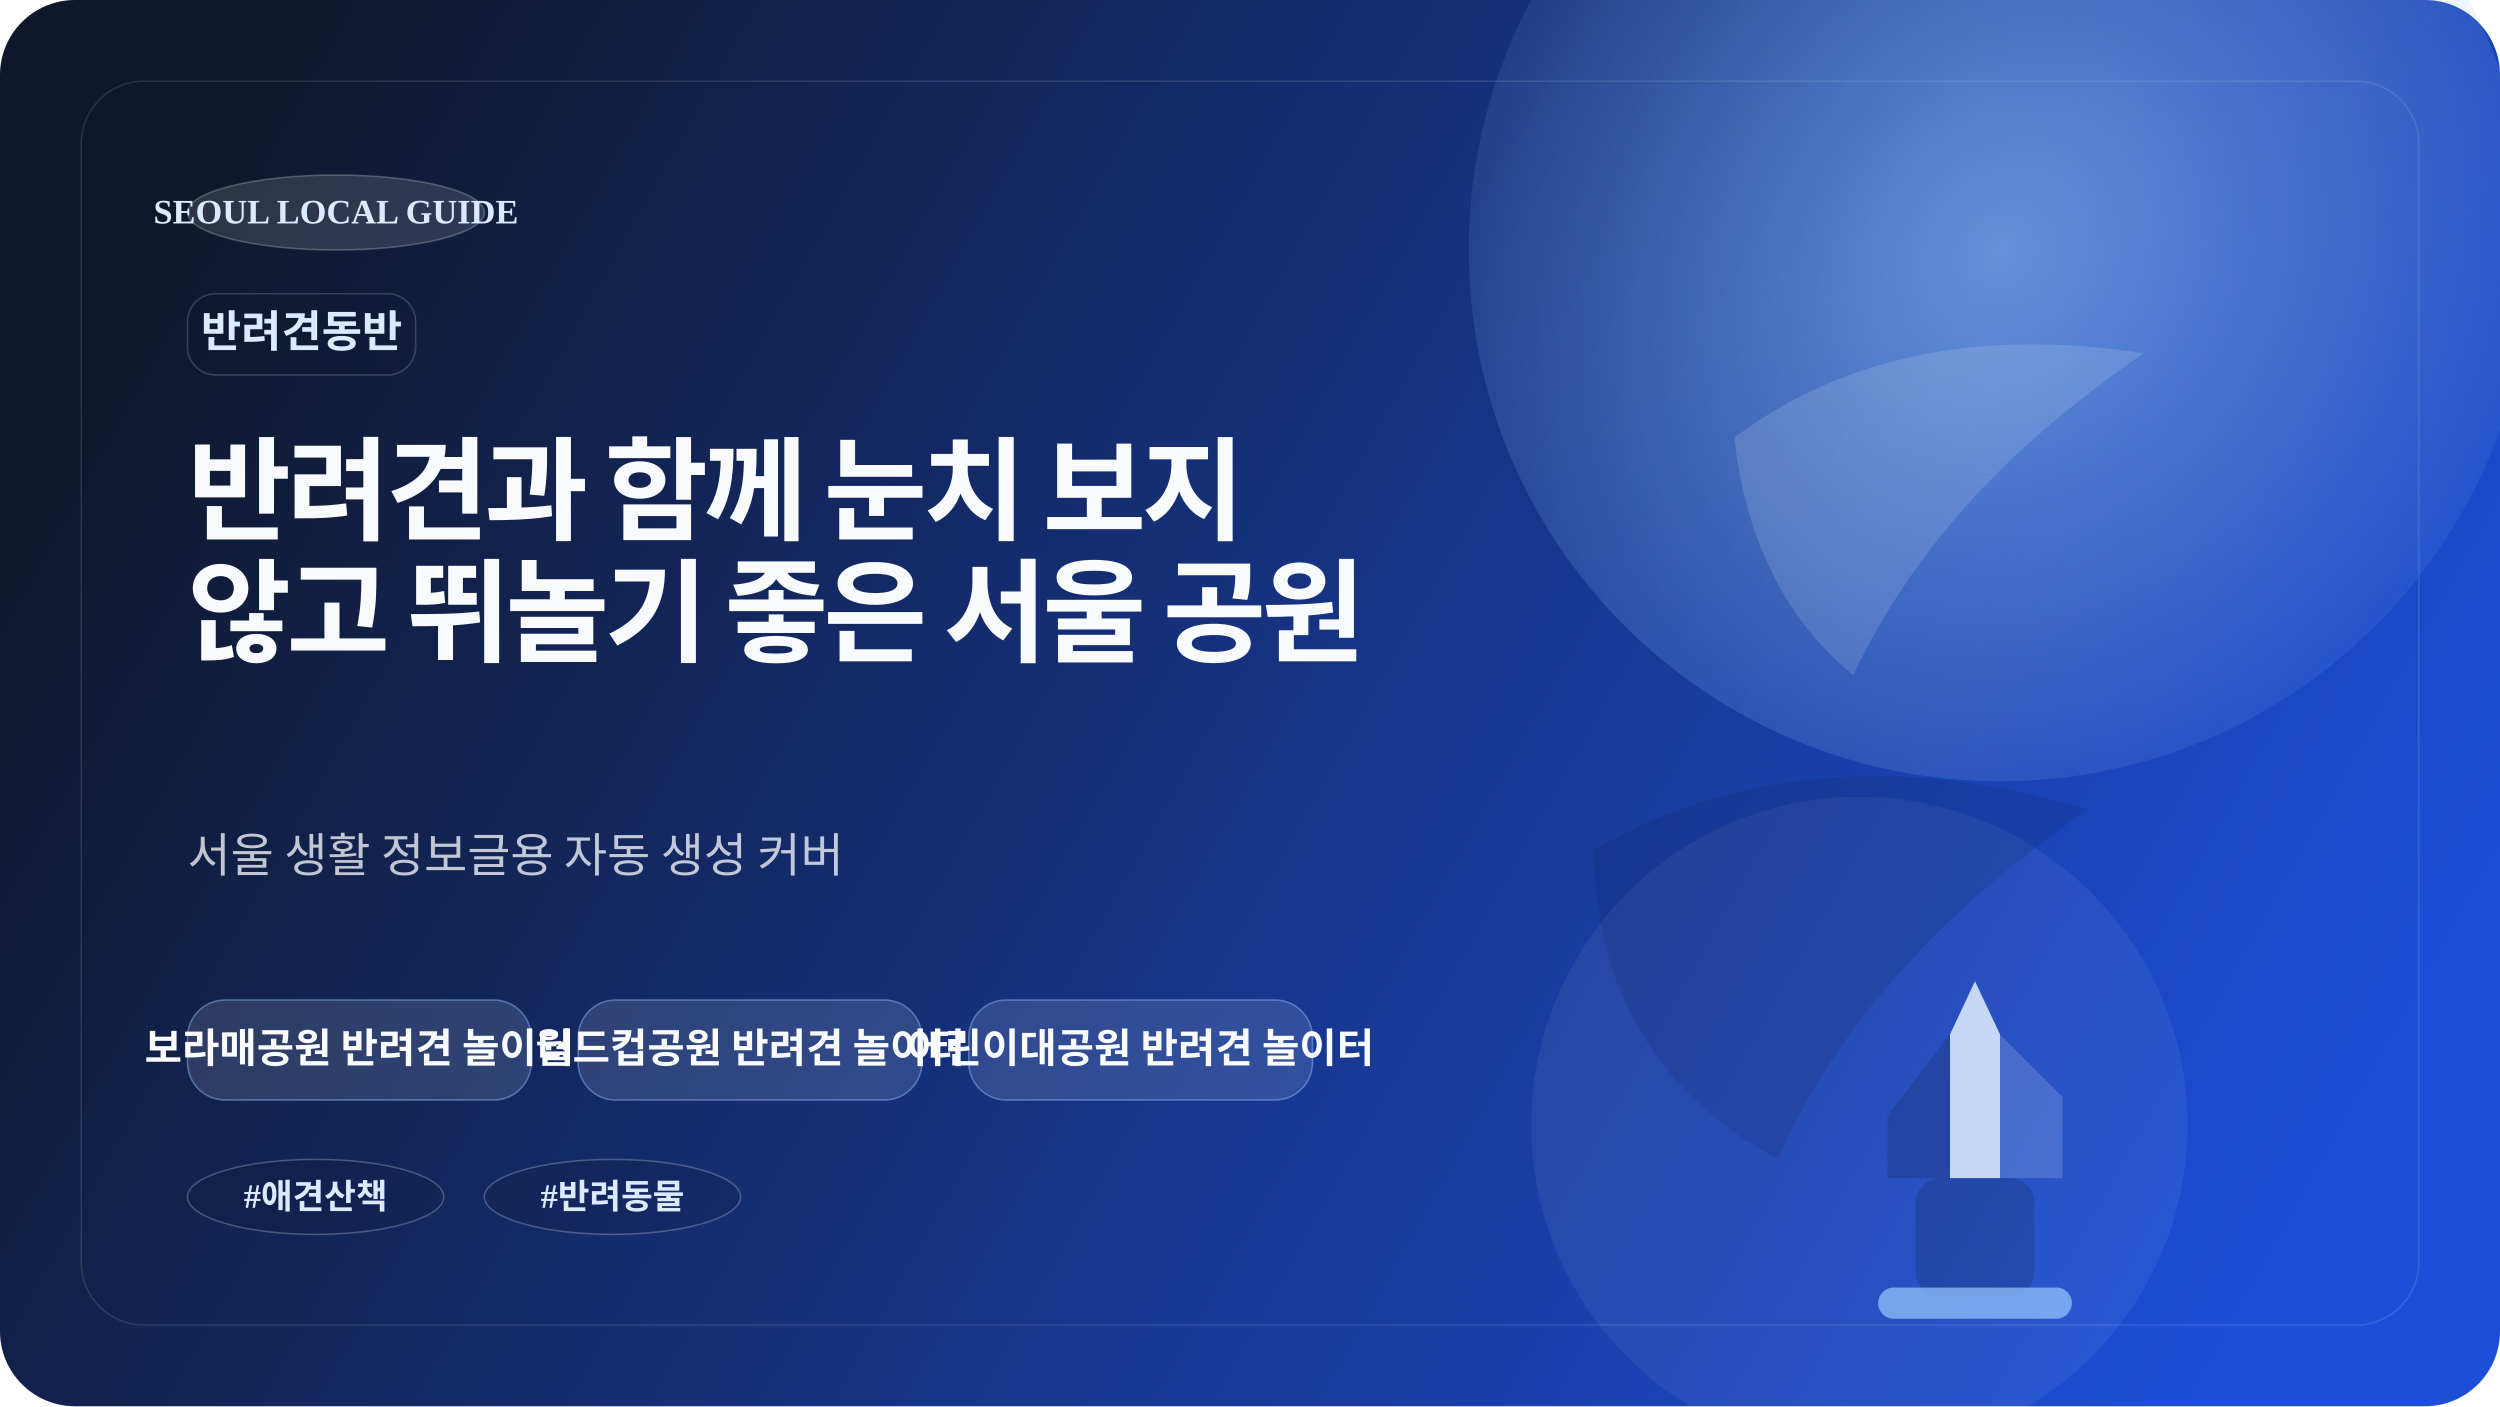
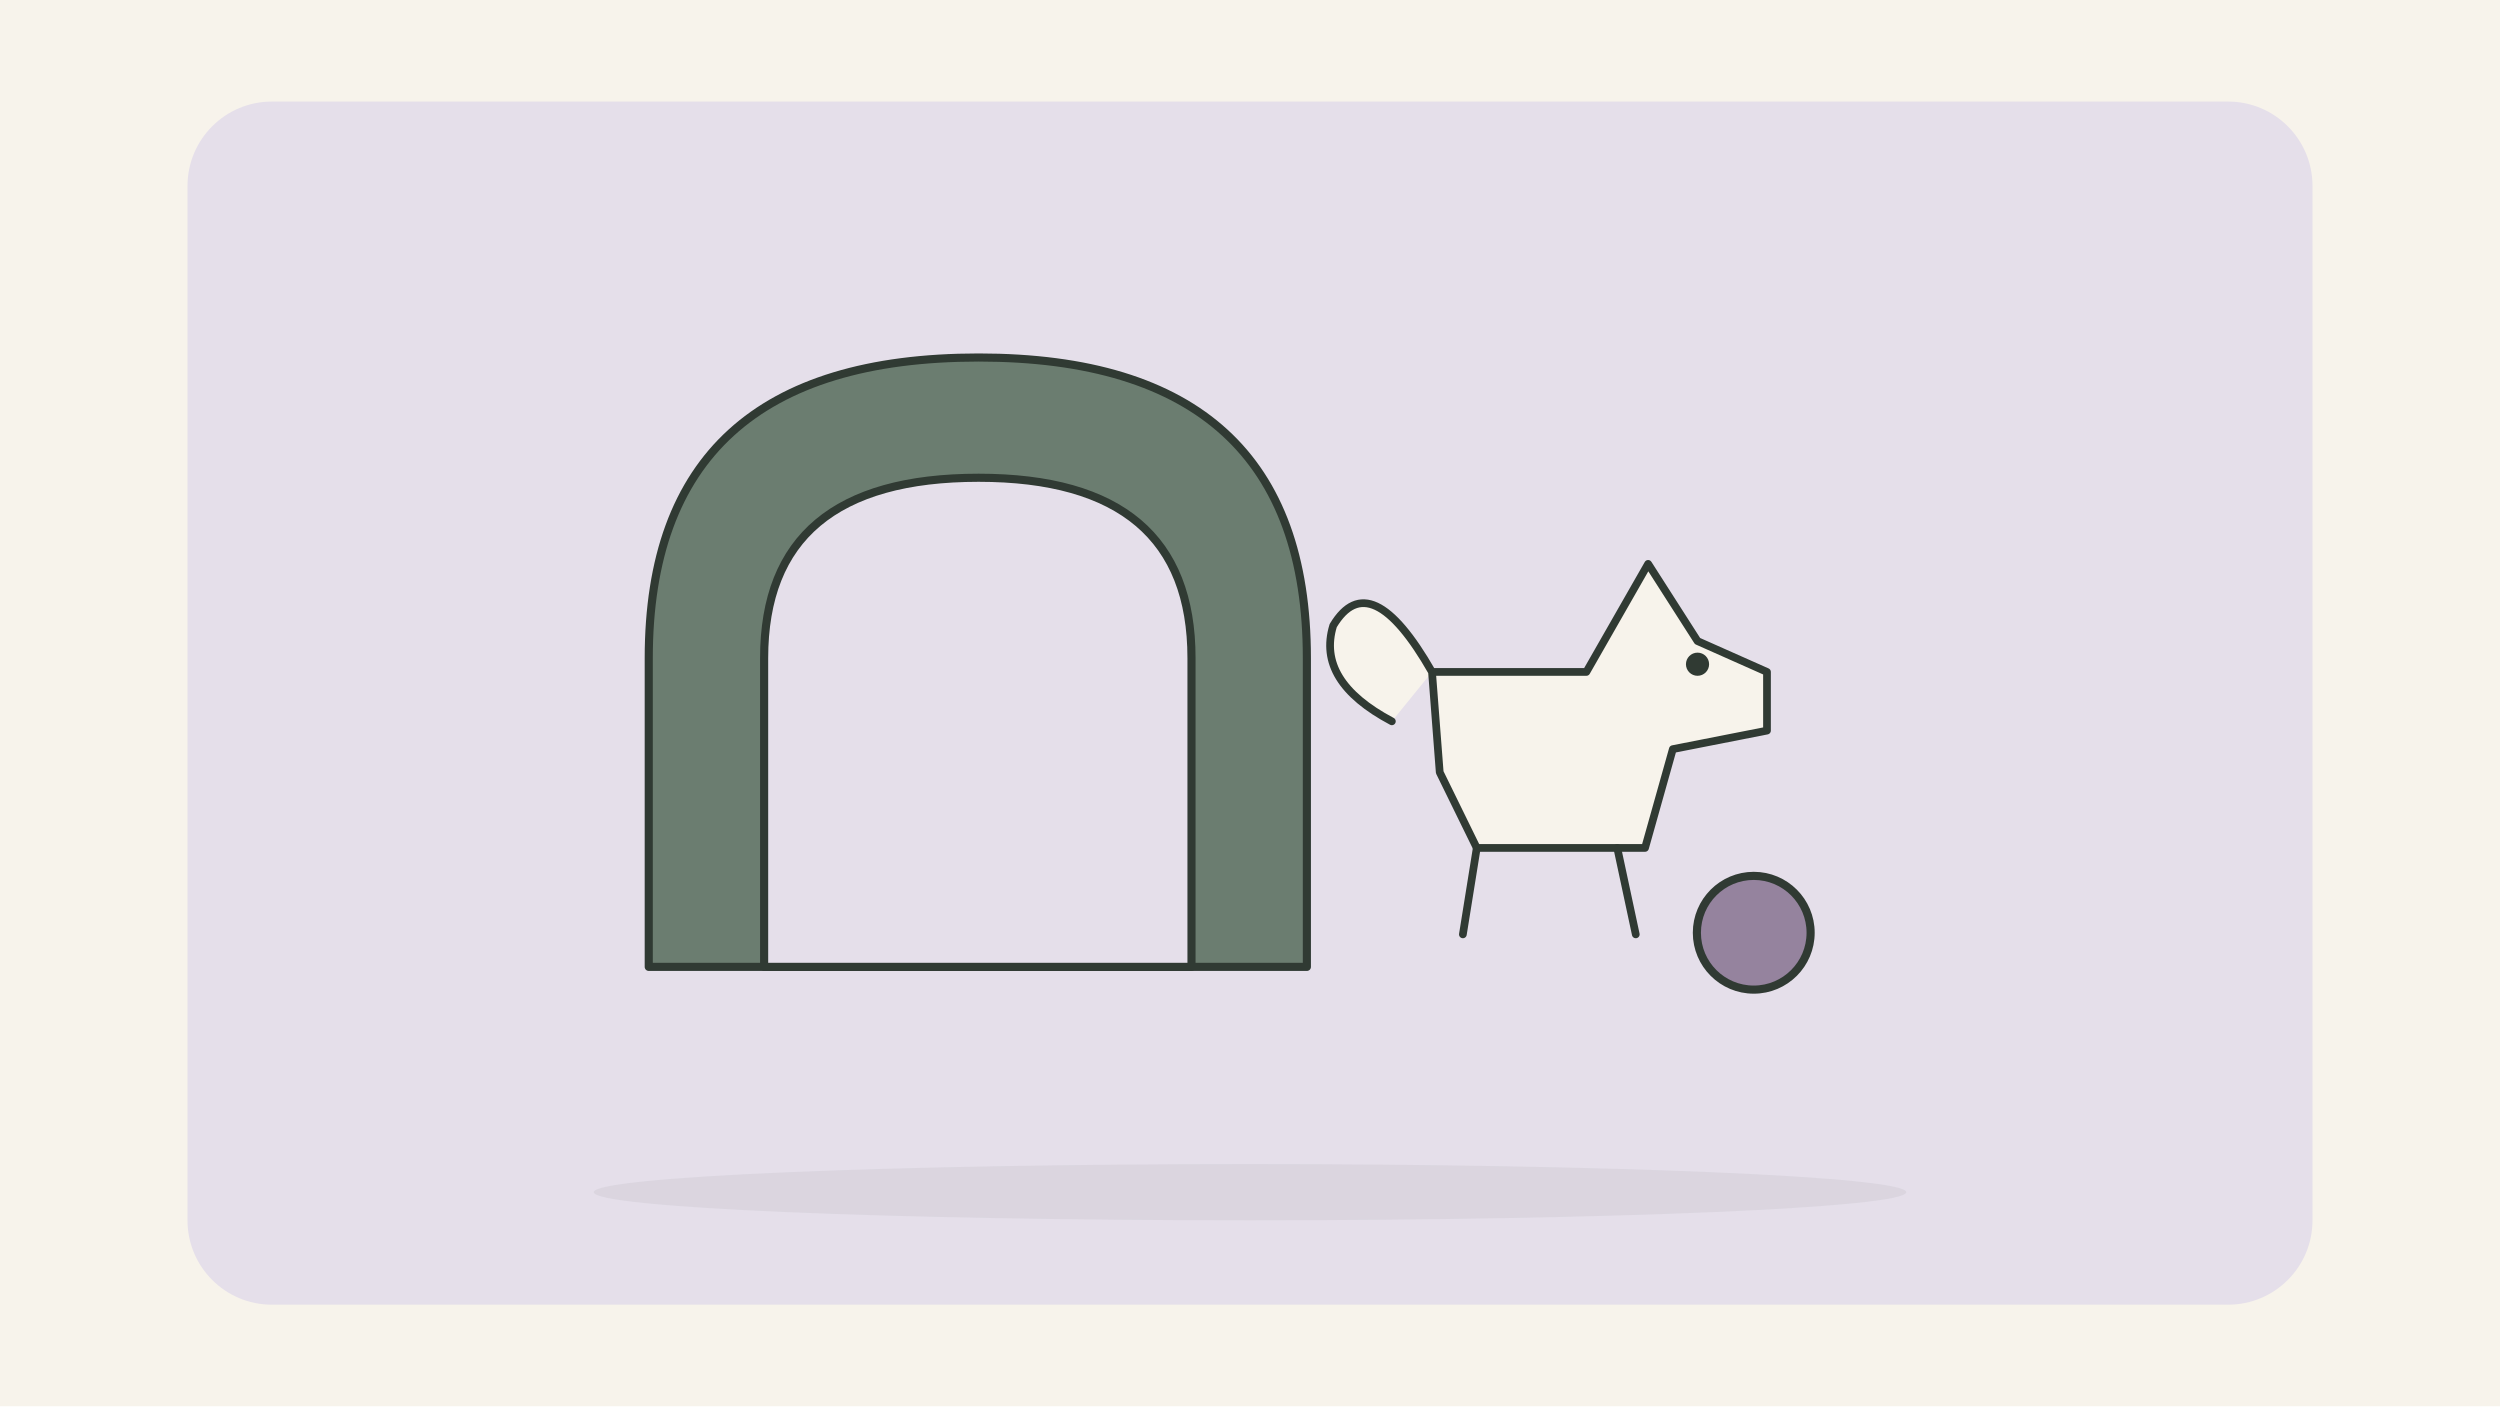
- <svg xmlns="http://www.w3.org/2000/svg" width="1600" height="900" viewBox="0 0 1600 900" fill="none" role="img" aria-labelledby="cover-title cover-desc">
-   <defs>
-     <linearGradient id="bg-gradient" x1="140" y1="80" x2="1460" y2="820" gradientUnits="userSpaceOnUse">
-       <stop stop-color="#0F172A" />
-       <stop offset="1" stop-color="#1D4ED8" />
-     </linearGradient>
-     <radialGradient id="glow-gradient" cx="0" cy="0" r="1" gradientUnits="userSpaceOnUse" gradientTransform="translate(1280 160) rotate(125) scale(480 400)">
-       <stop stop-color="#93C5FD" stop-opacity="0.62" />
-       <stop offset="1" stop-color="#93C5FD" stop-opacity="0" />
-     </radialGradient>
-   </defs>
-   <rect width="1600" height="900" rx="48" fill="url(#bg-gradient)" />
-   <rect x="52" y="52" width="1496" height="796" rx="40" stroke="rgba(248,250,252,0.12)" />
-   <circle cx="1280" cy="160" r="340" fill="url(#glow-gradient)" />
-   <circle cx="1190" cy="720" r="210" fill="rgba(255,255,255,0.06)" />
-   <path d="M1110 280C1180 228 1266 210 1372 226C1297 278 1230 340 1186 432C1144 398 1117 346 1110 280Z" fill="rgba(248,250,252,0.14)" />
-   <path d="M1020 544C1110 492 1216 482 1336 518C1244 582 1175 656 1138 742C1061 701 1021 633 1020 544Z" fill="rgba(15,23,42,0.12)" />
-   <g transform="translate(120 112)">
-     <rect width="190" height="48" rx="999" fill="rgba(248,250,252,0.13)" stroke="rgba(248,250,252,0.24)" />
-     <text x="95" y="31" fill="#DBEAFE" font-size="22" font-weight="700" text-anchor="middle">SEOUL LOCAL GUIDE</text>
-   </g>
-   <g transform="translate(120 188)">
-     <rect width="146" height="52" rx="18" fill="rgba(15,23,42,0.18)" stroke="rgba(248,250,252,0.18)" />
-     <text x="73" y="34" fill="#DBEAFE" font-size="28" font-weight="700" text-anchor="middle">반려견동반</text>
-   </g>
-   <text x="120" y="340" fill="#F8FAFC" font-size="72" font-weight="800" letter-spacing="-0.04em">
-     <tspan x="120" dy="0">반려견과 함께 눈치 보지</tspan>
-     <tspan x="120" dy="78">않고 뛰놀기 좋은 서울 공원</tspan>
-   </text>
-   <text x="120" y="558" fill="rgba(248,250,252,0.76)" font-size="30" font-weight="500">
-     서울 생활 정보글용 자동 생성 커버
-   </text>
-   <g transform="translate(120 640)">
-     <rect width="220" height="64" rx="24" fill="rgba(219, 234, 254, 0.14)" stroke="rgba(147, 197, 253, 0.45)" />
-     <text x="110" y="40" fill="#F8FAFC" font-size="26" font-weight="600" text-anchor="middle">보라매공원 반려견 놀이터</text>
-   </g>
-   <g transform="translate(370 640)">
-     <rect width="220" height="64" rx="24" fill="rgba(219, 234, 254, 0.14)" stroke="rgba(147, 197, 253, 0.45)" />
-     <text x="110" y="40" fill="#F8FAFC" font-size="26" font-weight="600" text-anchor="middle">월드컵공원 반려견 놀이터</text>
-   </g>
-   <g transform="translate(620 640)">
-     <rect width="220" height="64" rx="24" fill="rgba(219, 234, 254, 0.14)" stroke="rgba(147, 197, 253, 0.45)" />
-     <text x="110" y="40" fill="#F8FAFC" font-size="26" font-weight="600" text-anchor="middle">어린이대공원 반려견 놀이터</text>
-   </g>
-   <g transform="translate(120 742)">
-     <rect width="164" height="48" rx="999" fill="rgba(15, 23, 42, 0.16)" stroke="rgba(248, 250, 252, 0.24)" />
-     <text x="82" y="31" fill="#DBEAFE" font-size="22" font-weight="600" text-anchor="middle">#애견산책</text>
-   </g>
-   <g transform="translate(310 742)">
-     <rect width="164" height="48" rx="999" fill="rgba(15, 23, 42, 0.16)" stroke="rgba(248, 250, 252, 0.24)" />
-     <text x="82" y="31" fill="#DBEAFE" font-size="22" font-weight="600" text-anchor="middle">#반려동물</text>
-   </g>
-   <g transform="translate(1168 628)">
-     <path d="M96 0L112 34V126H80V34L96 0Z" fill="#DBEAFE" fill-opacity="0.88" />
-     <path d="M112 34L152 74V126H112V34Z" fill="rgba(248,250,252,0.16)" />
-     <path d="M80 34L40 86V126H80V34Z" fill="rgba(15,23,42,0.18)" />
-     <rect x="58" y="126" width="76" height="76" rx="16" fill="rgba(15,23,42,0.18)" />
-     <rect x="34" y="196" width="124" height="20" rx="10" fill="#93C5FD" fill-opacity="0.72" />
+ <svg xmlns="http://www.w3.org/2000/svg" width="1600" height="900" viewBox="0 0 1600 900" fill="none" role="img" aria-labelledby="cover-title cover-desc" data-cover-generator="seoulcity" data-cover-version="2" data-cover-subject="pet" data-cover-scene="dog-playground" data-cover-palette="lilac">
+   <rect width="1600" height="900" fill="#F7F3EB" />
+   <rect x="120" y="65" width="1360" height="770" rx="54" fill="#E5DFEA" />
+   <ellipse cx="800" cy="763" rx="420" ry="18" fill="#303A33" opacity=".06" />
+   <g transform="translate(280 130) scale(1.04)" stroke="#303A33" stroke-width="5" stroke-linecap="round" stroke-linejoin="round">
+     <path d="M130 470V280Q130 95 333 95Q535 95 535 280V470Z" fill="#6B7D70" />
+     <path d="M201 470V280Q201 169 333 169Q464 169 464 280V470Z" fill="#E5DFEA" />
+     <g transform="translate(688 374) scale(0.95)">
+       <path d="M-80-90Q-120-160-144-120Q-155-84-106-58M-80-90H20L60-160L92-110L137-90V-52L76-40L58 24H-51L-75-25Z" fill="#F7F3EB" />
+       <path d="M-51 24L-60 80" fill="none" />
+       <path d="M40 24L52 80" fill="none" />
+       <circle cx="92" cy="-95" r="5" fill="#303A33" />
+     </g>
+     <circle cx="810" cy="449" r="35" fill="#95839E" />
  </g>
</svg>
